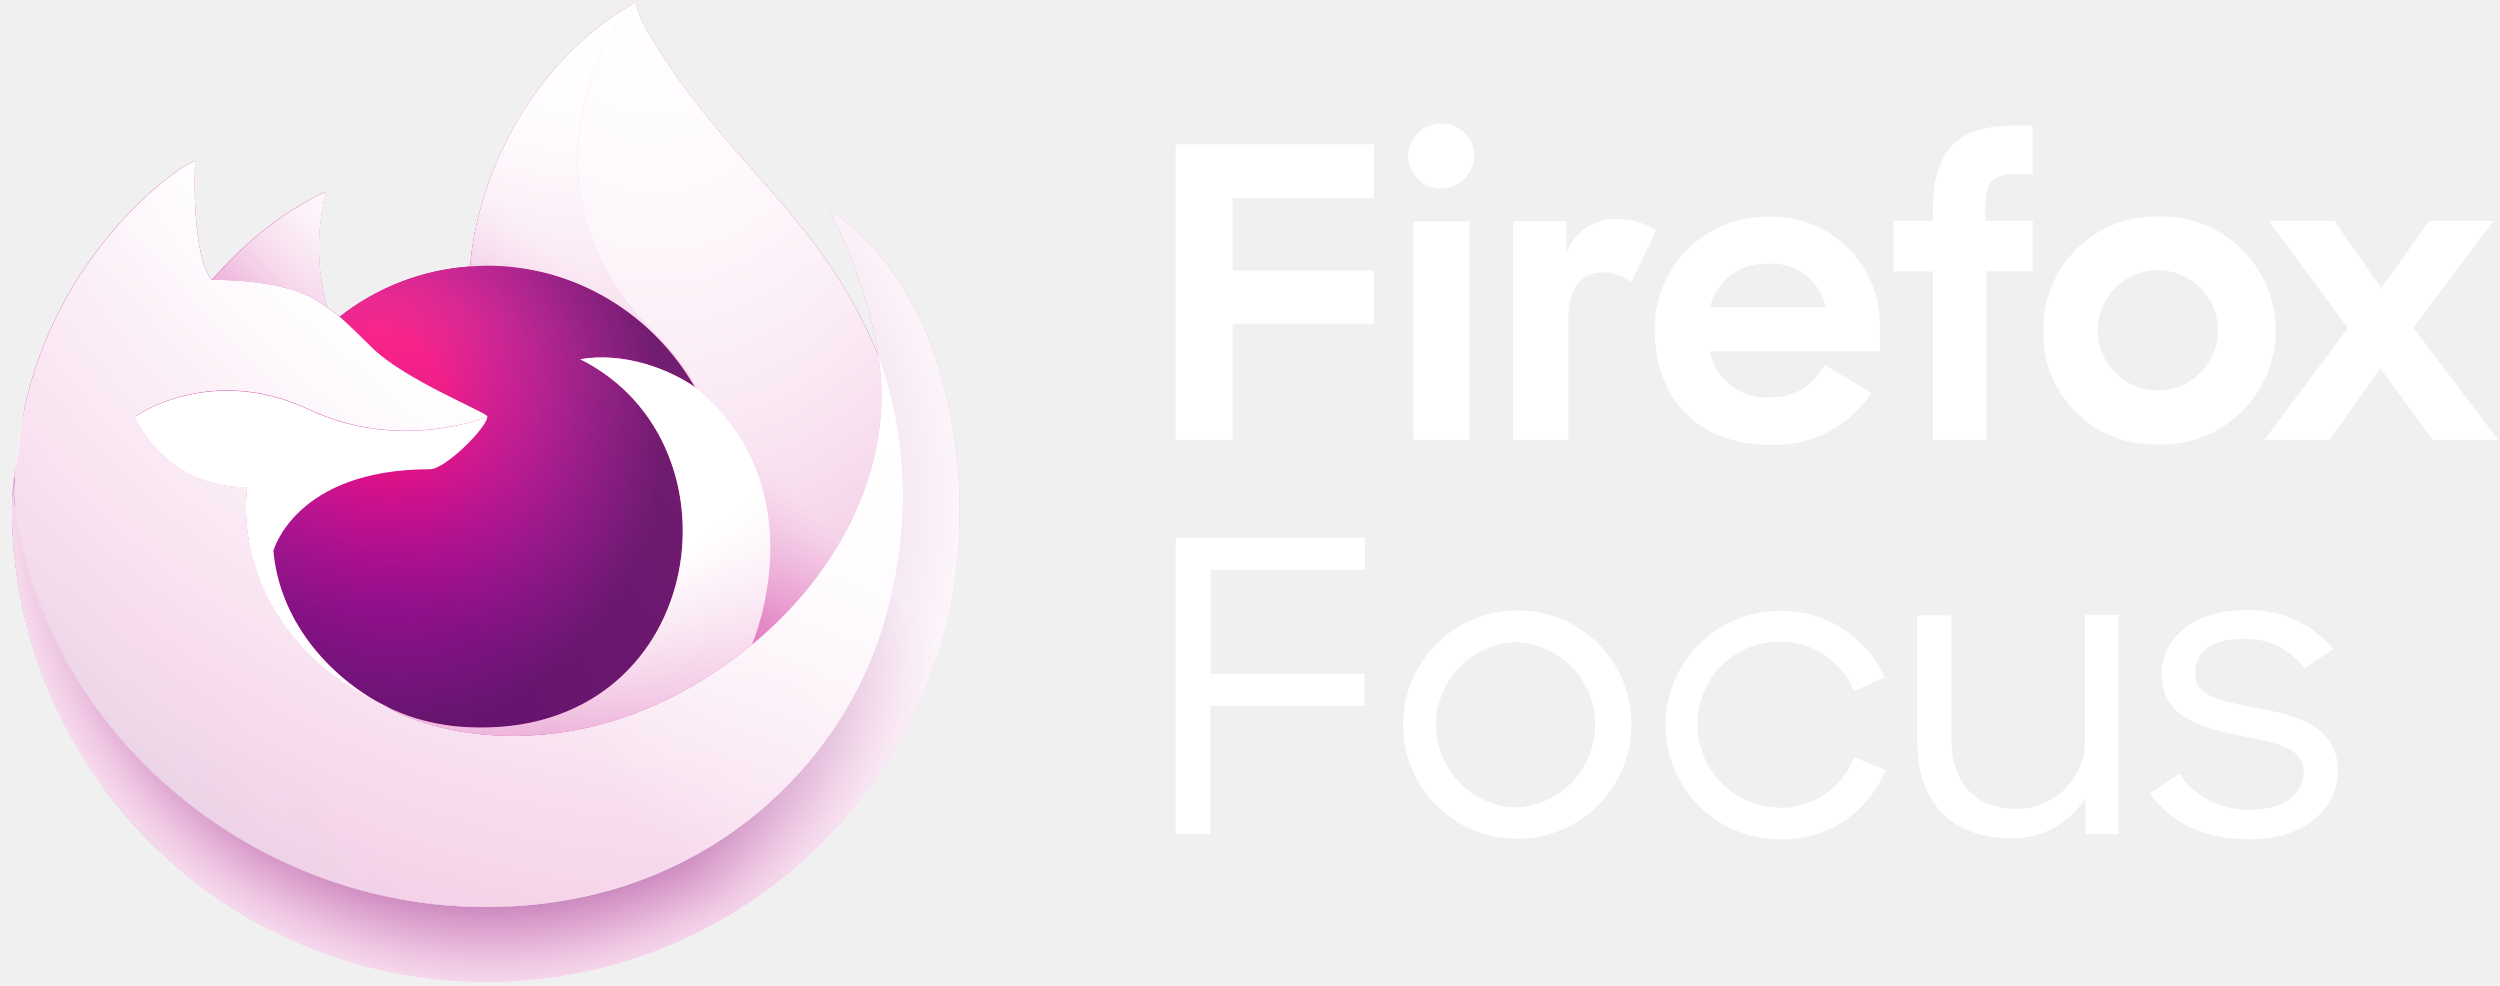
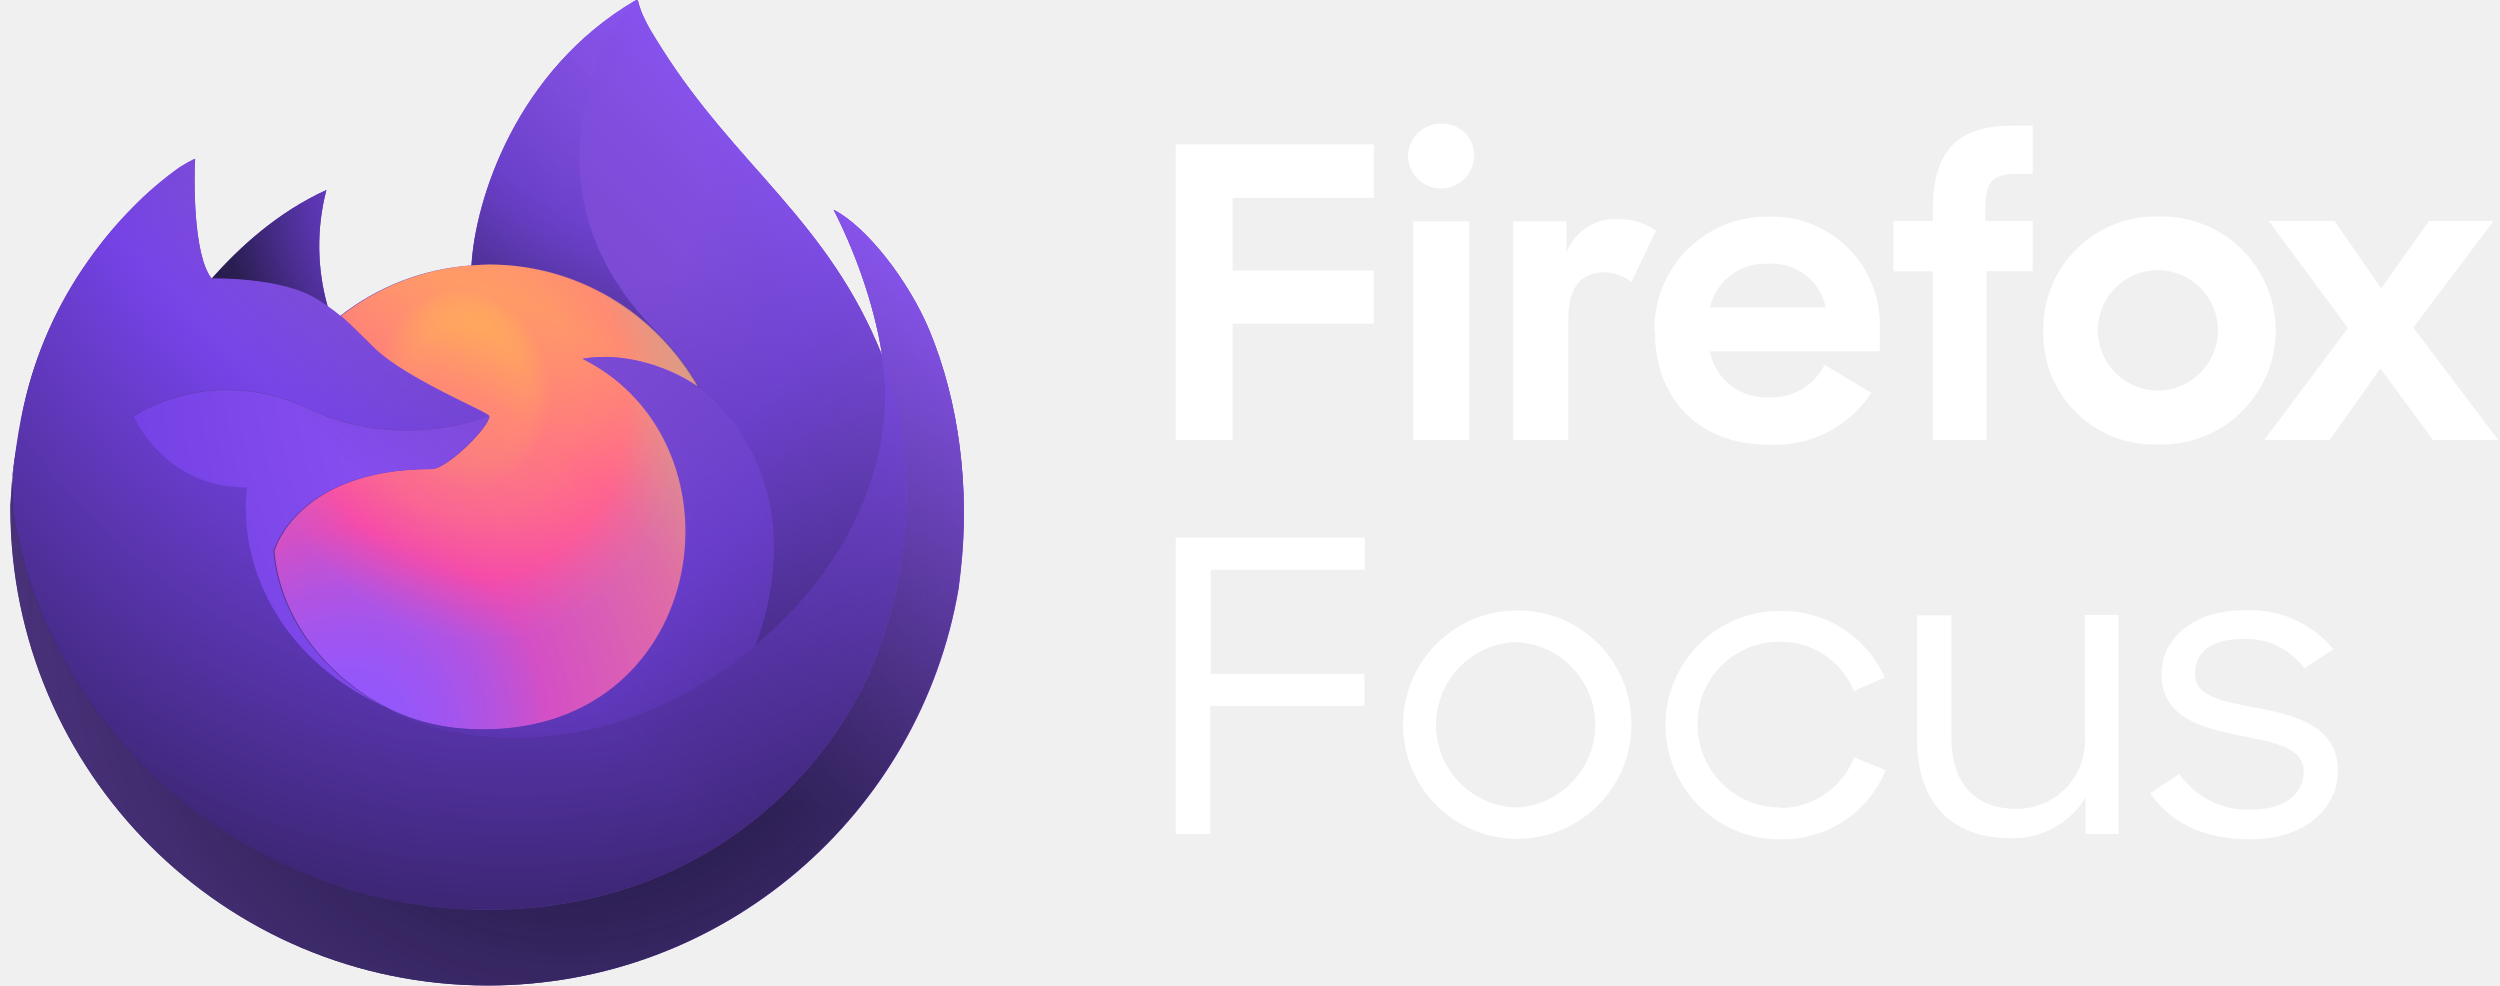
- <svg xmlns="http://www.w3.org/2000/svg" xmlns:xlink="http://www.w3.org/1999/xlink" xml:space="preserve" viewBox="0 0 202.7 80" width="203" height="80">
-   <path fill="#FFF" d="M95.32 11.72h16.09v4.35H99.94v5.9h11.47v4.31H99.94v9.44h-4.62v-24zm21.56-1.68c1.42-.05 2.62 1.06 2.67 2.49v.21c-.07 1.48-1.33 2.63-2.81 2.56-1.36-.06-2.46-1.13-2.56-2.49-.06-1.47 1.09-2.71 2.57-2.77h.13m-2.27 7.94h4.55v17.74h-4.55V17.98zm17.71 4.92c-.63-.5-1.41-.77-2.21-.79-1.85 0-2.91 1.19-2.91 3.79v9.82h-4.48V17.96h4.32v2.57c.66-1.76 2.4-2.88 4.28-2.74 1.07 0 2.12.33 3 .93l-2 4.18zm1.88 4.05c-.14-5.02 3.82-9.21 8.85-9.35h.31c4.83-.21 8.92 3.54 9.13 8.38.01.23.01.46 0 .68v1.87h-13.81c.46 2.31 2.57 3.91 4.91 3.73 1.86.06 3.59-.97 4.42-2.64l3.79 2.28c-1.83 2.79-5.01 4.39-8.34 4.21-5.77 0-9.23-3.85-9.23-9.16m4.51-2h9.36c-.47-2.22-2.52-3.73-4.78-3.53-2.18-.08-4.12 1.4-4.62 3.52m14.9-7h3.2v-.89c0-4.84 2-6.85 6.53-6.85h1.58v3.92h-1.28c-2.11 0-2.57.72-2.57 2.93v.89h3.85v4.08h-3.76v13.7h-4.35V22.04h-3.2v-4.1zm12.17 8.89c-.08-5.03 3.94-9.17 8.97-9.25h.33c5.11-.17 9.39 3.84 9.56 8.95s-3.84 9.39-8.95 9.56c-.2.01-.41.01-.61 0-4.97.17-9.13-3.72-9.3-8.69-.01-.19-.01-.38 0-.57m14.18 0c0-2.7-2.18-4.88-4.87-4.89s-4.88 2.18-4.89 4.87v.01c0 2.7 2.18 4.88 4.87 4.89s4.88-2.18 4.89-4.87v-.01m10.55-.19-6.43-8.7h5.34l3.79 5.47 3.89-5.47h5.24l-6.52 8.66 6.89 9.12h-5.3l-4.26-5.8-4.12 5.8h-5.31l6.79-9.08zM95.32 67.72h2.81v-10.4h12.51v-2.6H98.16v-8.45h12.51v-2.61H95.32v24.06zm27.6-18.15c-5.12.07-9.21 4.28-9.14 9.4.07 5.12 4.28 9.21 9.4 9.14 5.07-.07 9.14-4.2 9.14-9.27.03-5.09-4.06-9.24-9.15-9.27h-.25m0 16c-3.71-.14-6.6-3.27-6.46-6.97.14-3.51 2.95-6.32 6.46-6.46 3.71.14 6.6 3.27 6.46 6.97-.14 3.51-2.96 6.32-6.46 6.46m21.54 0c-3.71.03-6.73-2.95-6.76-6.66v-.07c-.06-3.66 2.85-6.67 6.51-6.73h.11c2.65-.06 5.07 1.54 6.06 4l2.51-1.09c-1.49-3.36-4.86-5.49-8.53-5.41-5.12 0-9.27 4.15-9.27 9.27s4.15 9.27 9.27 9.27c3.76.11 7.19-2.13 8.6-5.61l-2.55-1.05c-.96 2.48-3.34 4.11-6 4.12m24.73-5.77c.18 3.04-2.15 5.65-5.19 5.83-.12.01-.25.01-.37.01-3.48 0-5.28-2.25-5.28-5.71v-10h-2.78v10.09c0 5 2.68 8 7.59 8 2.48.07 4.8-1.19 6.09-3.3v2.96h2.68V49.93h-2.74v9.91zm13.95-2.35c-2.81-.56-5-.92-5-2.77 0-1.65 1.14-2.84 3.92-2.84 1.94-.08 3.8.81 4.95 2.38l2.36-1.54c-1.77-2.14-4.45-3.31-7.22-3.17-4.29 0-6.73 2.41-6.73 5.19 0 3.56 3.32 4.38 6.43 5 2.64.53 5.11.92 5.11 2.9 0 1.78-1.47 3.1-4.28 3.1-2.31.1-4.51-.99-5.82-2.9l-2.37 1.58c1.6 2.28 4.18 3.73 8.12 3.73 4.72 0 7.13-2.74 7.13-5.54 0-3.66-3.41-4.52-6.52-5.12" />
-   <linearGradient id="a" x1="69.884" x2="5.941" y1="84.88" y2="23.188" gradientTransform="matrix(1 0 0 -1 0 97.4403)" gradientUnits="userSpaceOnUse">
-     <stop offset="0" stop-color="#c60084" />
-     <stop offset=".76" stop-color="#c60084" />
-     <stop offset="1" stop-color="#4e1a69" />
+ <svg xmlns="http://www.w3.org/2000/svg" width="203" height="80" viewBox="0 0 203 80">
+   <path fill="#fff" d="M95.47 11.72h16.09v4.35h-11.47v5.9h11.47v4.31h-11.47v9.44h-4.62v-24zm21.56-1.68c1.42-.05 2.62 1.06 2.67 2.49v.21c-.07 1.48-1.33 2.63-2.81 2.56-1.36-.06-2.46-1.13-2.56-2.49-.06-1.47 1.09-2.71 2.57-2.77h.13m-2.27 7.94h4.55v17.74h-4.55V17.98zm17.71 4.92c-.63-.5-1.41-.77-2.21-.79-1.85 0-2.91 1.19-2.91 3.79v9.82h-4.48V17.96h4.32v2.57c.66-1.76 2.4-2.88 4.28-2.74 1.07 0 2.12.33 3 .93l-2 4.18zm1.88 4.05c-.14-5.02 3.82-9.21 8.85-9.35h.31c4.83-.21 8.92 3.54 9.13 8.38.01.23.01.46 0 .68v1.87h-13.81c.46 2.31 2.57 3.91 4.91 3.73 1.86.06 3.59-.97 4.42-2.64l3.79 2.28c-1.83 2.79-5.01 4.39-8.34 4.21-5.77 0-9.23-3.85-9.23-9.16m4.51-2h9.36c-.47-2.22-2.52-3.73-4.78-3.53-2.18-.08-4.12 1.4-4.62 3.52m14.9-7h3.2v-.89c0-4.84 2-6.85 6.53-6.85h1.58v3.92h-1.28c-2.11 0-2.57.72-2.57 2.93v.89h3.85v4.08h-3.76v13.7h-4.35V22.04h-3.2v-4.1zm12.17 8.89c-.08-5.03 3.94-9.17 8.97-9.25h.33c5.11-.17 9.39 3.84 9.56 8.95.17 5.11-3.84 9.39-8.95 9.56-.2.01-.41.01-.61 0-4.97.17-9.13-3.72-9.3-8.69-.01-.19-.01-.38 0-.57m14.18 0c0-2.7-2.18-4.88-4.87-4.89s-4.88 2.18-4.89 4.87v.01c0 2.7 2.18 4.88 4.87 4.89s4.88-2.18 4.89-4.88m10.55-.19-6.43-8.7h5.34l3.79 5.47 3.89-5.47h5.24l-6.52 8.66 6.89 9.12h-5.3l-4.26-5.8-4.12 5.8h-5.31l6.79-9.08zM95.47 67.72h2.81v-10.4h12.51v-2.6H98.31v-8.45h12.51v-2.61H95.47v24.06zm27.6-18.15c-5.12.07-9.21 4.28-9.14 9.4s4.28 9.21 9.4 9.14c5.07-.07 9.14-4.2 9.14-9.27.03-5.09-4.06-9.24-9.15-9.27h-.25m0 16c-3.71-.14-6.6-3.27-6.46-6.97.14-3.51 2.95-6.32 6.46-6.46 3.71.14 6.6 3.27 6.46 6.97-.14 3.51-2.96 6.32-6.46 6.46m21.54 0c-3.71.03-6.73-2.95-6.76-6.66v-.07c-.06-3.66 2.85-6.67 6.51-6.73h.11c2.65-.06 5.07 1.54 6.06 4l2.51-1.09c-1.49-3.36-4.86-5.49-8.53-5.41-5.12 0-9.27 4.15-9.27 9.27s4.15 9.27 9.27 9.27c3.76.11 7.19-2.13 8.6-5.61l-2.55-1.05c-.96 2.48-3.34 4.11-6 4.12m24.73-5.77c.18 3.04-2.15 5.65-5.19 5.83-.12.01-.25.01-.37.01-3.48 0-5.28-2.25-5.28-5.71v-10h-2.78v10.09c0 5 2.68 8 7.59 8 2.48.07 4.8-1.19 6.09-3.3v2.96h2.68V49.93h-2.74v9.91zm13.95-2.35c-2.81-.56-5-.92-5-2.77 0-1.65 1.14-2.84 3.92-2.84 1.94-.08 3.8.81 4.95 2.38l2.36-1.54c-1.77-2.14-4.45-3.31-7.22-3.17-4.29 0-6.73 2.41-6.73 5.19 0 3.56 3.32 4.38 6.43 5 2.64.53 5.11.92 5.11 2.9 0 1.78-1.47 3.1-4.28 3.1-2.31.1-4.51-.99-5.82-2.9l-2.37 1.58c1.6 2.28 4.18 3.73 8.12 3.73 4.72 0 7.13-2.74 7.13-5.54 0-3.66-3.41-4.52-6.52-5.12" />
+   <linearGradient id="a" x1="74.368" x2="7.3" y1="738.566" y2="780.813" gradientTransform="translate(0 -718)" gradientUnits="userSpaceOnUse">
+     <stop offset="0" stop-color="#9658f9" />
+     <stop offset=".13" stop-color="#9356f4" />
+     <stop offset=".29" stop-color="#8951e5" />
+     <stop offset=".46" stop-color="#7a49cd" />
+     <stop offset=".64" stop-color="#643dab" />
+     <stop offset=".82" stop-color="#492e81" />
+     <stop offset="1" stop-color="#291d4f" />
  </linearGradient>
-   <path fill="url(#a)" d="M74.99 26.91c-1.67-4.03-5.06-8.37-7.73-9.75 2.17 4.25 3.42 8.51 3.9 11.69 0 0 0 .02.01.06C66.81 18.06 59.43 13.68 53.4 4.15c-.31-.48-.61-.96-.91-1.48-.17-.29-.3-.55-.42-.8-.25-.48-.44-.99-.58-1.52 0-.05-.04-.1-.09-.1-.02-.01-.05-.01-.07 0-.01 0-.01.01-.02.01s-.02.01-.03.01l.02-.02C41.62 5.92 38.34 16.4 38.04 21.64c-3.87.26-7.56 1.69-10.61 4.08-.32-.27-.65-.52-1-.75-.88-3.07-.91-6.32-.11-9.41-3.96 1.8-7.03 4.65-9.27 7.16h-.02c-1.53-1.93-1.42-8.31-1.33-9.65-.02-.08-1.14.58-1.28.68-1.35.96-2.61 2.04-3.77 3.22-1.32 1.34-2.52 2.78-3.6 4.31-2.48 3.51-4.23 7.48-5.17 11.67-.02.08-.03.17-.05.25-.07.34-.33 2.04-.38 2.4v.08C1.11 37.43.9 39.21.82 41v.2c0 21.27 17.25 38.51 38.52 38.51 19.05 0 34.87-13.83 37.97-32 .06-.49.12-.99.17-1.49.77-6.56-.08-13.5-2.49-19.31zm-44.4 30.15c.18.08.35.18.53.26l.03.02c-.19-.09-.37-.18-.56-.28zm8.81-23.23zm31.77-4.9v-.04.04z" />
-   <defs>
-     <path id="b" d="M74.99 26.91c-1.67-4.03-5.06-8.37-7.73-9.75 2.17 4.25 3.42 8.51 3.9 11.69v.08c3.64 9.85 1.65 19.88-1.2 25.99-4.41 9.47-15.1 19.18-31.83 18.71-18.06-.51-33.98-13.92-36.95-31.48-.54-2.77 0-4.18.27-6.42-.33 1.73-.46 2.23-.62 5.31v.2c0 21.27 17.24 38.51 38.51 38.51 19.05 0 34.87-13.83 37.97-32 .06-.49.12-.99.17-1.49.77-6.6-.08-13.54-2.49-19.35z" />
-   </defs>
-   <clipPath id="c">
-     <use xlink:href="#b" overflow="visible" />
-   </clipPath>
-   <g fill="#FFF" clip-path="url(#c)">
-     <path d="M.64 17.16h77.61v62.59H.64z" />
-     <path d="M16.25 71.36c-4.22-3.43-8.08-7.28-11.52-11.48-1.69-2.06-3.26-4.19-4.72-6.39h.47V17h77.94v62.91H29.83v.4c-4.82-2.52-9.37-5.52-13.58-8.95z" />
-     <path d="M38.32 44.24c-7.01-5.69-12.16-13.35-14.77-22-.42-1.39-.77-2.8-1.06-4.23-.07-.36-.14-.71-.2-1.07V17h56.12v35.76h.63c-.35.1-.7.19-1.05.28-.71.18-1.41.34-2.13.48-1.42.29-2.86.5-4.3.65-11.96 1.25-23.92-2.33-33.24-9.93z" />
-   </g>
-   <radialGradient id="d" cx="-9529.957" cy="10209.415" r="12.951" gradientTransform="matrix(6.2 0 0 -6.2 59125.348 63339.586)" gradientUnits="userSpaceOnUse">
-     <stop offset=".3" stop-color="#4e1a69" />
-     <stop offset=".38" stop-color="#830e75" stop-opacity=".6" />
-     <stop offset=".46" stop-color="#b40480" stop-opacity=".24" />
-     <stop offset=".5" stop-color="#c60084" stop-opacity=".1" />
+   <path fill="url(#a)" d="M75.47 26.84c-1.69-4.05-5.1-8.43-7.78-9.81 2.18 4.27 3.44 8.56 3.93 11.76v.06C67.24 17.93 59.8 13.53 53.73 3.94c-.31-.49-.61-.97-.92-1.49-.17-.29-.3-.55-.42-.8-.25-.49-.45-1-.58-1.53 0-.03-.01-.05-.02-.07-.02-.02-.04-.03-.06-.03-.02-.01-.05-.01-.07 0l-.02.01c-.01 0-.02.01-.03.01l.01-.02c-9.74 5.7-13.04 16.25-13.34 21.53-3.89.27-7.61 1.7-10.67 4.11-.32-.27-.66-.52-1-.76-.88-3.09-.92-6.36-.11-9.47-3.98 1.81-7.08 4.68-9.33 7.21h.01c-1.54-1.95-1.43-8.37-1.34-9.71-.02-.08-1.15.59-1.29.69-1.36.97-2.62 2.05-3.79 3.25-1.33 1.34-2.54 2.8-3.62 4.34-2.5 3.53-4.27 7.52-5.21 11.74-.02.08-.03.17-.05.26-.07.34-.34 2.05-.38 2.42v.08c-.34 1.76-.55 3.55-.63 5.35v.2c0 21.41 17.35 38.76 38.76 38.76 19.17 0 35.09-13.92 38.21-32.2.07-.49.12-.99.18-1.49.74-6.66-.13-13.65-2.55-19.49zM30.79 57.18c.18.09.35.18.54.26l.03.02c-.19-.09-.38-.19-.57-.28zm40.84-28.31v-.04.04z" />
+   <radialGradient id="b" cx="-650.35" cy="-14.073" r="1.333" gradientTransform="matrix(-23.5301 55.8694 -59 -24.8486 -16068.376 35997.738)" gradientUnits="userSpaceOnUse">
+     <stop offset="0" stop-color="#9658f9" />
+     <stop offset=".65" stop-color="#291d4f" />
  </radialGradient>
-   <path fill="url(#d)" d="M74.99 26.91c-1.67-4.03-5.06-8.37-7.73-9.75 2.17 4.25 3.42 8.51 3.9 11.69v.08c3.64 9.85 1.65 19.88-1.2 25.99-4.41 9.47-15.1 19.18-31.83 18.71-18.06-.51-33.98-13.92-36.95-31.48-.54-2.77 0-4.18.27-6.42-.33 1.73-.46 2.23-.62 5.31v.2c0 21.27 17.24 38.51 38.51 38.51 19.05 0 34.87-13.83 37.97-32 .06-.49.12-.99.17-1.49.77-6.6-.08-13.54-2.49-19.35z" />
-   <radialGradient id="e" cx="-9528.516" cy="10217.538" r="9.381" gradientTransform="matrix(6.2 0 0 -6.2 59125.348 63339.586)" gradientUnits="userSpaceOnUse">
-     <stop offset=".17" stop-color="#fff" />
-     <stop offset=".25" stop-color="#fefbfd" />
-     <stop offset=".32" stop-color="#fcf0f8" />
-     <stop offset=".39" stop-color="#f7ddee" />
-     <stop offset=".45" stop-color="#f1c2e1" />
-     <stop offset=".52" stop-color="#e99fd1" />
-     <stop offset=".59" stop-color="#e074bc" />
-     <stop offset=".65" stop-color="#d543a4" />
-     <stop offset=".71" stop-color="#ca138d" />
-     <stop offset=".86" stop-color="#4e1a69" />
+   <path fill="url(#b)" d="M75.47 26.84c-1.69-4.05-5.1-8.43-7.78-9.81 2.18 4.27 3.44 8.56 3.93 11.76v.08c3.66 9.91 1.66 20-1.21 26.16-4.44 9.53-15.2 19.3-32.02 18.83-18.18-.52-34.2-14.01-37.19-31.69-.55-2.79 0-4.2.27-6.46-.33 1.74-.46 2.25-.63 5.35v.2c0 21.41 17.35 38.76 38.76 38.76 19.17 0 35.09-13.92 38.21-32.2.07-.5.12-.99.18-1.49.77-6.66-.1-13.65-2.52-19.49z" />
+   <radialGradient id="c" cx="-645.949" cy="12.062" r="1.333" gradientTransform="translate(39160.391 -680.7689) scale(60.5531)" gradientUnits="userSpaceOnUse">
+     <stop offset=".25" stop-color="#ab71ff" stop-opacity="0" />
+     <stop offset=".42" stop-color="#9462e0" stop-opacity=".18" />
+     <stop offset=".73" stop-color="#573b8d" stop-opacity=".65" />
+     <stop offset=".94" stop-color="#291d4f" />
  </radialGradient>
-   <path fill="url(#e)" d="m56.27 31.44.24.18c-.97-1.72-2.17-3.29-3.58-4.67C40.96 14.98 49.79.99 51.28.28l.02-.02c-9.68 5.67-12.96 16.15-13.26 21.39.45-.03.9-.07 1.35-.07 7.22.01 13.51 3.98 16.88 9.86z" />
-   <radialGradient id="f" cx="-9531.51" cy="10205.921" r="6.166" gradientTransform="matrix(6.2 0 0 -6.2 59125.348 63339.586)" gradientUnits="userSpaceOnUse">
-     <stop offset=".35" stop-color="#c60084" />
-     <stop offset=".4" stop-color="#cb0384" />
-     <stop offset="1" stop-color="#ff298a" />
+   <path fill="url(#c)" d="M75.47 26.84c-1.69-4.05-5.1-8.43-7.78-9.81 2.18 4.27 3.44 8.56 3.93 11.76v.08c3.66 9.91 1.66 20-1.21 26.16-4.44 9.53-15.2 19.3-32.02 18.83-18.18-.52-34.2-14.01-37.19-31.69-.55-2.79 0-4.2.27-6.46-.33 1.74-.46 2.25-.63 5.35v.2c0 21.41 17.35 38.76 38.76 38.76 19.17 0 35.09-13.92 38.21-32.2.07-.5.12-.99.18-1.49.77-6.66-.1-13.65-2.52-19.49z" />
+   <radialGradient id="d" cx="-641.657" cy="16.393" r="1.333" gradientTransform="translate(28143.56 -719.2598) scale(43.7736)" gradientUnits="userSpaceOnUse">
+     <stop offset=".18" stop-color="#9658f9" />
+     <stop offset=".33" stop-color="#7e48ea" />
+     <stop offset=".37" stop-color="#7542e5" />
+     <stop offset=".41" stop-color="#6a3dd0" />
+     <stop offset=".48" stop-color="#5332a2" />
+     <stop offset=".56" stop-color="#41297e" />
+     <stop offset=".63" stop-color="#342264" />
+     <stop offset=".69" stop-color="#2c1e54" />
+     <stop offset=".74" stop-color="#291d4f" />
  </radialGradient>
-   <path fill="url(#f)" d="M39.41 33.83c-.06.96-3.45 4.26-4.63 4.26-10.95 0-12.73 6.62-12.73 6.62.48 5.58 4.37 10.17 9.07 12.61.21.11.43.21.64.31.38.16.75.32 1.13.46 1.61.57 3.3.89 5.01.96 19.2.9 22.92-22.95 9.06-29.88 3.55-.62 7.23.81 9.29 2.26-3.37-5.89-9.66-9.86-16.88-9.86-.46 0-.9.04-1.35.07-3.86.27-7.56 1.69-10.6 4.09.59.5 1.25 1.16 2.65 2.54 2.63 2.58 9.33 5.25 9.34 5.56z" />
-   <radialGradient id="g" cx="-9529.551" cy="10212.762" r="3.716" gradientTransform="matrix(6.03 -1.46 -1.71 -7.06 74957.922 58222.227)" gradientUnits="userSpaceOnUse">
-     <stop offset=".21" stop-color="#592acb" stop-opacity="0" />
-     <stop offset=".28" stop-color="#5828c0" stop-opacity=".09" />
-     <stop offset=".75" stop-color="#511e81" stop-opacity=".6" />
-     <stop offset=".97" stop-color="#4e1a69" stop-opacity=".8" />
+   <path fill="url(#d)" d="m56.64 31.4.24.18c-.97-1.73-2.18-3.31-3.6-4.7C41.23 14.83 50.12.75 51.62.04l.01-.02c-9.74 5.7-13.04 16.25-13.34 21.53.45-.03.9-.07 1.36-.07 7.27 0 13.6 3.99 16.99 9.92z" />
+   <radialGradient id="e" cx="-633.964" cy="25.394" r="1.333" gradientTransform="translate(18323.092 -673.6136) scale(28.8575)" gradientUnits="userSpaceOnUse">
+     <stop offset=".07" stop-color="#9358fc" />
+     <stop offset=".13" stop-color="#9857f8" />
+     <stop offset=".21" stop-color="#a755eb" />
+     <stop offset=".3" stop-color="#bf52d7" />
+     <stop offset=".39" stop-color="#e14eba" />
+     <stop offset=".42" stop-color="#ef4caf" />
+     <stop offset=".74" stop-color="#ff7583" />
+     <stop offset=".97" stop-color="#ffb753" />
  </radialGradient>
-   <path fill="url(#g)" d="M39.41 33.83c-.06.96-3.45 4.26-4.63 4.26-10.95 0-12.73 6.62-12.73 6.62.48 5.58 4.37 10.17 9.07 12.61.21.11.43.21.64.31.38.16.75.32 1.13.46 1.61.57 3.3.89 5.01.96 19.2.9 22.92-22.95 9.06-29.88 3.55-.62 7.23.81 9.29 2.26-3.37-5.89-9.66-9.86-16.88-9.86-.46 0-.9.04-1.35.07-3.86.27-7.56 1.69-10.6 4.09.59.5 1.25 1.16 2.65 2.54 2.63 2.58 9.33 5.25 9.34 5.56z" />
-   <radialGradient id="h" cx="-9530.24" cy="10215.129" r="4.437" gradientTransform="matrix(6.2 0 0 -6.2 59125.348 63339.586)" gradientUnits="userSpaceOnUse">
-     <stop offset=".43" stop-color="#fff" />
-     <stop offset=".52" stop-color="#fff" stop-opacity=".97" />
-     <stop offset=".66" stop-color="#fff" stop-opacity=".9" />
-     <stop offset=".82" stop-color="#fff" stop-opacity=".78" />
-     <stop offset=".99" stop-color="#fff" stop-opacity=".61" />
-     <stop offset="1" stop-color="#fff" stop-opacity=".6" />
+   <path fill="url(#e)" d="M39.76 33.8c-.06.96-3.47 4.29-4.66 4.29-11.02 0-12.81 6.67-12.81 6.67.49 5.62 4.4 10.24 9.13 12.69.22.11.43.21.65.31.38.17.76.32 1.14.47 1.62.57 3.32.9 5.04.97 19.32.91 23.06-23.1 9.12-30.07 3.57-.62 7.28.82 9.35 2.27-3.39-5.92-9.72-9.92-16.98-9.92-.46 0-.92.04-1.36.07-3.89.27-7.61 1.7-10.67 4.11.59.5 1.26 1.17 2.66 2.55 2.62 2.59 9.37 5.27 9.39 5.59z" />
+   <radialGradient id="f" cx="-626.047" cy="48.158" r="1.333" gradientTransform="matrix(14.8399 -3.6717 4.3134 17.4334 9120.488 -3106.616)" gradientUnits="userSpaceOnUse">
+     <stop offset=".22" stop-color="#ffb653" stop-opacity=".3" />
+     <stop offset=".34" stop-color="#ff807a" stop-opacity=".5" />
+     <stop offset=".44" stop-color="#ff7781" stop-opacity=".48" />
+     <stop offset=".57" stop-color="#ff5c94" stop-opacity=".43" />
+     <stop offset=".64" stop-color="#ff4aa2" stop-opacity=".4" />
+     <stop offset=".86" stop-color="#9658f9" stop-opacity=".3" />
  </radialGradient>
-   <path fill="url(#h)" d="M25.64 24.45c.31.2.57.37.8.53-.88-3.07-.91-6.32-.11-9.41-3.96 1.8-7.03 4.65-9.27 7.16.18 0 5.77-.1 8.58 1.72z" />
-   <radialGradient id="i" cx="-9526.755" cy="10217.942" r="18.926" gradientTransform="matrix(6.2 0 0 -6.2 59125.348 63339.586)" gradientUnits="userSpaceOnUse">
-     <stop offset=".41" stop-color="#fff" />
-     <stop offset="1" stop-color="#fff" stop-opacity=".7" />
+   <path fill="url(#f)" d="M39.76 33.8c-.06.96-3.47 4.29-4.66 4.29-11.02 0-12.81 6.67-12.81 6.67.49 5.62 4.4 10.24 9.13 12.69.22.11.43.21.65.31.38.17.76.32 1.14.47 1.62.57 3.32.9 5.04.97 19.32.91 23.06-23.1 9.12-30.07 3.57-.62 7.28.82 9.35 2.27-3.39-5.92-9.72-9.92-16.98-9.92-.46 0-.92.04-1.36.07-3.89.27-7.61 1.7-10.67 4.11.59.5 1.26 1.17 2.66 2.55 2.62 2.59 9.37 5.27 9.39 5.59z" />
+   <radialGradient id="g" cx="-624.753" cy="34.774" r="1.333" gradientTransform="translate(13004.98 -707.9966) scale(20.7439)" gradientUnits="userSpaceOnUse">
+     <stop offset=".03" stop-color="#9658f9" />
+     <stop offset=".62" stop-color="#7542e5" />
+     <stop offset=".72" stop-color="#6339c2" />
+     <stop offset=".93" stop-color="#37246b" />
+     <stop offset="1" stop-color="#291d4f" />
  </radialGradient>
-   <path fill="url(#i)" d="M1.18 42.15c2.97 17.57 18.89 30.97 36.97 31.48 16.73.48 27.41-9.24 31.83-18.71 2.85-6.12 4.83-16.14 1.2-25.99v-.08s0 .02.01.06c1.37 8.92-3.17 17.56-10.27 23.4l-.02.05c-13.82 11.26-27.05 6.79-29.73 4.97-.19-.09-.37-.18-.56-.28-8.06-3.85-11.39-11.19-10.68-17.49-6.8 0-9.12-5.74-9.12-5.74s6.11-4.36 14.16-.57c7.46 3.51 14.46.57 14.46.57-.01-.31-6.72-2.98-9.33-5.55-1.41-1.38-2.07-2.04-2.67-2.54-.32-.27-.65-.52-1-.75-.23-.16-.48-.32-.8-.53-2.81-1.83-8.4-1.73-8.58-1.72h-.02c-1.53-1.93-1.42-8.31-1.33-9.65-.02-.08-1.14.58-1.28.68-1.35.96-2.61 2.04-3.77 3.22-1.32 1.34-2.52 2.78-3.6 4.31-2.48 3.51-4.23 7.48-5.17 11.67-.01.1-1.38 6.09-.7 9.19z" />
-   <radialGradient id="j" cx="-9465.874" cy="10262.122" r="14.653" gradientTransform="matrix(.65 6.17 4.05 -.43 -35357.387 62806.031)" gradientUnits="userSpaceOnUse">
-     <stop offset="0" stop-color="#fff" />
-     <stop offset=".12" stop-color="#fefcfe" />
-     <stop offset=".21" stop-color="#fcf2f9" />
-     <stop offset=".29" stop-color="#f9e2f1" />
-     <stop offset=".37" stop-color="#f3cbe6" />
-     <stop offset=".44" stop-color="#edaed8" />
-     <stop offset=".51" stop-color="#e58ac6" />
-     <stop offset=".58" stop-color="#db5fb2" />
-     <stop offset=".64" stop-color="#d02e9a" />
-     <stop offset=".69" stop-color="#c60084" />
+   <path fill="url(#g)" d="M25.81 24.37c.31.2.57.37.8.53-.88-3.09-.92-6.36-.11-9.47-3.98 1.81-7.08 4.68-9.33 7.21.19 0 5.82-.11 8.64 1.73z" />
+   <radialGradient id="h" cx="-650.582" cy="-12.16" r="1.333" gradientTransform="matrix(-18.9321 82.9278 -65.0914 -14.8601 -13058.849 53750.367)" gradientUnits="userSpaceOnUse">
+     <stop offset=".2" stop-color="#ab71ff" />
+     <stop offset=".29" stop-color="#a46bfc" />
+     <stop offset=".41" stop-color="#9059f2" />
+     <stop offset=".54" stop-color="#7542e5" />
+     <stop offset=".64" stop-color="#6239bf" />
+     <stop offset=".94" stop-color="#291d4f" />
  </radialGradient>
-   <path fill="url(#j)" d="M52.93 26.95c1.41 1.38 2.61 2.95 3.58 4.67.2.15.39.31.58.48 8.73 8.05 4.16 19.43 3.82 20.24C68 46.5 72.54 37.85 71.18 28.94 66.81 18.06 59.43 13.68 53.4 4.15c-.31-.48-.61-.96-.91-1.48-.17-.29-.3-.55-.42-.8-.25-.48-.44-.99-.58-1.52 0-.05-.04-.1-.09-.1-.02-.01-.05-.01-.07 0-.01 0-.01.01-.02.01s-.02.01-.03.01c-1.49.72-10.32 14.71 1.65 26.68z" />
-   <radialGradient id="k" cx="-9530.345" cy="10213.486" r="15.222" gradientTransform="matrix(6.2 0 0 -6.2 59125.348 63339.586)" gradientUnits="userSpaceOnUse">
-     <stop offset=".36" stop-color="#fff" />
-     <stop offset=".74" stop-color="#c60084" />
-     <stop offset=".83" stop-color="#4e1a69" />
+   <path fill="url(#h)" d="M1.2 42.17c2.99 17.67 19.01 31.17 37.2 31.68 16.83.48 27.59-9.29 32.02-18.83 2.87-6.16 4.86-16.24 1.21-26.16v-.08.06C73 37.82 68.44 46.51 61.3 52.39l-.02.05c-13.91 11.33-27.22 6.83-29.92 4.99-.18-.09-.37-.18-.56-.28-8.11-3.88-11.46-11.27-10.74-17.6-6.85 0-9.18-5.78-9.18-5.78s6.15-4.38 14.25-.57c7.51 3.53 14.55.57 14.55.57-.01-.32-6.76-3-9.39-5.59-1.41-1.38-2.07-2.05-2.66-2.55-.32-.27-.66-.52-1-.76-.23-.16-.49-.33-.8-.53-2.83-1.84-8.45-1.74-8.63-1.73h-.01c-1.54-1.95-1.43-8.37-1.34-9.71-.02-.08-1.15.59-1.29.69-1.36.97-2.62 2.05-3.79 3.25-1.33 1.34-2.54 2.8-3.62 4.34-2.5 3.53-4.27 7.52-5.21 11.74-.05.11-1.42 6.13-.74 9.25z" />
+   <radialGradient id="i" cx="-644.843" cy="-13.873" r="1.333" gradientTransform="matrix(6.8048 64.4667 -42.375 4.4729 3852.061 41647.512)" gradientUnits="userSpaceOnUse">
+     <stop offset=".09" stop-color="#9658f9" />
+     <stop offset=".14" stop-color="#8c51f3" />
+     <stop offset=".26" stop-color="#7542e5" />
+     <stop offset=".29" stop-color="#6e3ed6" />
+     <stop offset=".4" stop-color="#5533a6" />
+     <stop offset=".5" stop-color="#422980" />
+     <stop offset=".59" stop-color="#342365" />
+     <stop offset=".67" stop-color="#2c1e55" />
+     <stop offset=".74" stop-color="#291d4f" />
  </radialGradient>
-   <path fill="url(#k)" d="M57.08 32.09c-.18-.17-.38-.33-.58-.48l-.24-.18c-2.06-1.44-5.74-2.87-9.29-2.26 13.85 6.93 10.13 30.77-9.06 29.88-1.71-.07-3.4-.39-5.01-.96-.38-.14-.75-.3-1.13-.46-.22-.1-.43-.2-.64-.31l.03.02c2.68 1.83 15.91 6.29 29.73-4.97l.02-.05c.34-.8 4.91-12.18-3.83-20.23z" />
-   <radialGradient id="l" cx="-9527.575" cy="10212.522" r="12.933" gradientTransform="matrix(6.2 0 0 -6.2 59125.348 63339.586)" gradientUnits="userSpaceOnUse">
-     <stop offset=".09" stop-color="#fff" />
-     <stop offset=".62" stop-color="#fff" />
+   <path fill="url(#i)" d="M53.28 26.88c1.41 1.39 2.62 2.97 3.6 4.7.21.16.41.32.58.47 8.79 8.1 4.18 19.55 3.84 20.37 7.14-5.89 11.71-14.58 10.33-23.55-4.38-10.94-11.81-15.34-17.88-24.93-.31-.49-.61-.97-.92-1.49-.17-.29-.31-.55-.43-.8-.25-.49-.45-1-.58-1.53 0-.03-.01-.05-.02-.07-.02-.02-.04-.03-.06-.03-.02-.01-.05-.01-.07 0l-.02.01c-.01 0-.02.01-.03.01-1.5.71-10.39 14.79 1.66 26.84z" />
+   <radialGradient id="j" cx="-644.895" cy="13.103" r="1.333" gradientTransform="translate(35673.16 -700.314) scale(55.2472)" gradientUnits="userSpaceOnUse">
+     <stop offset="0" stop-color="#9658f9" />
+     <stop offset=".12" stop-color="#9155f6" />
+     <stop offset=".25" stop-color="#834cee" />
+     <stop offset=".34" stop-color="#7542e5" />
+     <stop offset=".78" stop-color="#291d4f" />
  </radialGradient>
-   <path fill="url(#l)" d="M22.05 44.72s1.78-6.62 12.73-6.62c1.18 0 4.57-3.31 4.63-4.26 0 0-7 2.94-14.46-.57-8.05-3.79-14.16.57-14.16.57s2.32 5.74 9.12 5.74c-.71 6.3 2.62 13.64 10.68 17.49.18.08.35.18.53.26-4.7-2.44-8.58-7.03-9.07-12.61z" />
-   <linearGradient id="m" x1="69.113" x2="14.709" y1="85.208" y2="30.802" gradientTransform="matrix(1 0 0 -1 0 97.4403)" gradientUnits="userSpaceOnUse">
-     <stop offset=".3" stop-color="#fff" stop-opacity=".8" />
-     <stop offset=".38" stop-color="#fff" stop-opacity=".63" />
-     <stop offset=".57" stop-color="#fff" stop-opacity=".22" />
-     <stop offset=".66" stop-color="#fff" stop-opacity="0" />
+   <path fill="url(#j)" d="M57.46 32.05c-.17-.15-.37-.31-.58-.47l-.24-.18c-2.07-1.45-5.77-2.89-9.35-2.27 13.94 6.97 10.2 30.97-9.12 30.07-1.72-.07-3.42-.4-5.04-.97-.38-.14-.76-.3-1.14-.47-.22-.1-.44-.2-.65-.31l.03.02c2.7 1.84 16.01 6.33 29.92-4.99l.02-.05c.33-.83 4.93-12.28-3.85-20.38z" />
+   <radialGradient id="k" cx="-645.837" cy="12.014" r="1.333" gradientTransform="translate(39035.883 -697.0847) scale(60.3433)" gradientUnits="userSpaceOnUse">
+     <stop offset=".19" stop-color="#9658f9" />
+     <stop offset=".49" stop-color="#834bed" />
+     <stop offset=".66" stop-color="#7542e5" />
+     <stop offset=".7" stop-color="#6b3dd2" />
+     <stop offset=".79" stop-color="#52319f" />
+     <stop offset=".91" stop-color="#291d4f" />
+   </radialGradient>
+   <path fill="url(#k)" d="M22.2 44.76s1.79-6.67 12.81-6.67c1.19 0 4.6-3.32 4.66-4.29 0 0-7.05 2.96-14.55-.57-8.1-3.81-14.25.57-14.25.57s2.34 5.78 9.18 5.78c-.72 6.34 2.63 13.72 10.74 17.6.18.09.35.18.54.26-4.73-2.44-8.64-7.07-9.13-12.68z" />
+   <linearGradient id="l" x1="69.584" x2="14.836" y1="730.089" y2="784.837" gradientTransform="translate(0 -718)" gradientUnits="userSpaceOnUse">
+     <stop offset="0" stop-color="#9059ff" stop-opacity=".9" />
+     <stop offset=".61" stop-color="#291d4f" stop-opacity="0" />
  </linearGradient>
-   <path fill="url(#m)" d="M74.99 26.91c-1.67-4.03-5.06-8.37-7.73-9.75 2.17 4.25 3.42 8.51 3.9 11.69 0 0 0 .02.01.06C66.81 18.06 59.43 13.68 53.4 4.15c-.31-.48-.61-.96-.91-1.48-.17-.29-.3-.55-.42-.8-.25-.48-.44-.99-.58-1.52 0-.05-.04-.1-.09-.1-.02-.01-.05-.01-.07 0-.01 0-.01.01-.02.01s-.02.01-.03.01l.02-.02C41.62 5.92 38.34 16.4 38.04 21.64c.45-.03.9-.07 1.35-.07 7.22 0 13.51 3.97 16.88 9.86-2.06-1.44-5.74-2.87-9.29-2.26 13.85 6.93 10.13 30.77-9.06 29.88-1.71-.07-3.4-.39-5.01-.96-.38-.14-.75-.3-1.13-.46-.22-.1-.43-.2-.64-.31l.03.02c-.19-.09-.37-.18-.56-.28.18.08.35.18.53.26-4.7-2.43-8.59-7.03-9.07-12.61 0 0 1.78-6.62 12.73-6.62 1.18 0 4.57-3.31 4.63-4.26-.01-.31-6.72-2.98-9.33-5.55-1.41-1.38-2.07-2.04-2.66-2.55-.32-.27-.65-.52-1-.75-.88-3.07-.91-6.32-.11-9.41-3.96 1.8-7.03 4.65-9.27 7.16h-.02c-1.53-1.93-1.42-8.31-1.33-9.65-.02-.08-1.14.58-1.28.68-1.35.96-2.61 2.04-3.77 3.22-1.32 1.34-2.52 2.78-3.6 4.31-2.48 3.51-4.23 7.48-5.17 11.67-.02.08-.03.17-.05.25-.07.34-.4 2.06-.44 2.43 0 .03 0-.03 0 0-.3 1.78-.49 3.58-.57 5.38v.2c0 21.27 17.25 38.51 38.52 38.51 19.05 0 34.87-13.83 37.97-32 .06-.49.12-.99.17-1.49.76-6.58-.09-13.52-2.5-19.33zm-3.82 1.98v.04-.04z" />
+   <path fill="url(#l)" d="M75.47 26.84c-1.69-4.05-5.1-8.43-7.78-9.81 2.18 4.27 3.44 8.56 3.93 11.76v.06C67.24 17.93 59.8 13.53 53.73 3.94c-.31-.49-.61-.97-.92-1.49-.17-.29-.3-.55-.42-.8-.25-.49-.45-1-.58-1.53 0-.03-.01-.05-.02-.07-.02-.02-.04-.03-.06-.03-.02-.01-.05-.01-.07 0l-.02.01c-.01 0-.02.01-.03.01l.01-.02c-9.74 5.7-13.04 16.25-13.34 21.53.45-.03.9-.07 1.36-.07 7.27 0 13.6 4 16.98 9.92-2.07-1.45-5.77-2.89-9.35-2.27 13.94 6.97 10.2 30.97-9.12 30.07-1.72-.07-3.42-.4-5.04-.97-.38-.14-.76-.3-1.14-.47-.22-.1-.44-.2-.65-.31l.03.02c-.18-.09-.37-.18-.56-.28.18.09.35.18.54.26-4.73-2.45-8.65-7.07-9.13-12.68 0 0 1.79-6.67 12.81-6.67 1.19 0 4.6-3.32 4.66-4.29-.01-.32-6.76-3-9.39-5.59-1.41-1.38-2.07-2.05-2.66-2.55-.32-.27-.66-.52-1-.76-.88-3.09-.92-6.36-.11-9.47-3.98 1.81-7.08 4.68-9.33 7.21-1.54-1.95-1.43-8.37-1.34-9.71-.02-.08-1.15.59-1.29.69-1.36.97-2.62 2.05-3.79 3.25-1.33 1.34-2.54 2.8-3.62 4.34-2.5 3.53-4.27 7.52-5.21 11.74-.02.08-.03.17-.05.26-.07.34-.4 2.07-.45 2.44-.3 1.79-.49 3.6-.57 5.41v.2c0 21.41 17.35 38.76 38.76 38.76 19.17 0 35.09-13.92 38.21-32.2.07-.49.12-.99.18-1.49.75-6.67-.12-13.66-2.54-19.5zm-3.84 1.99v.04-.04z" />
</svg>
